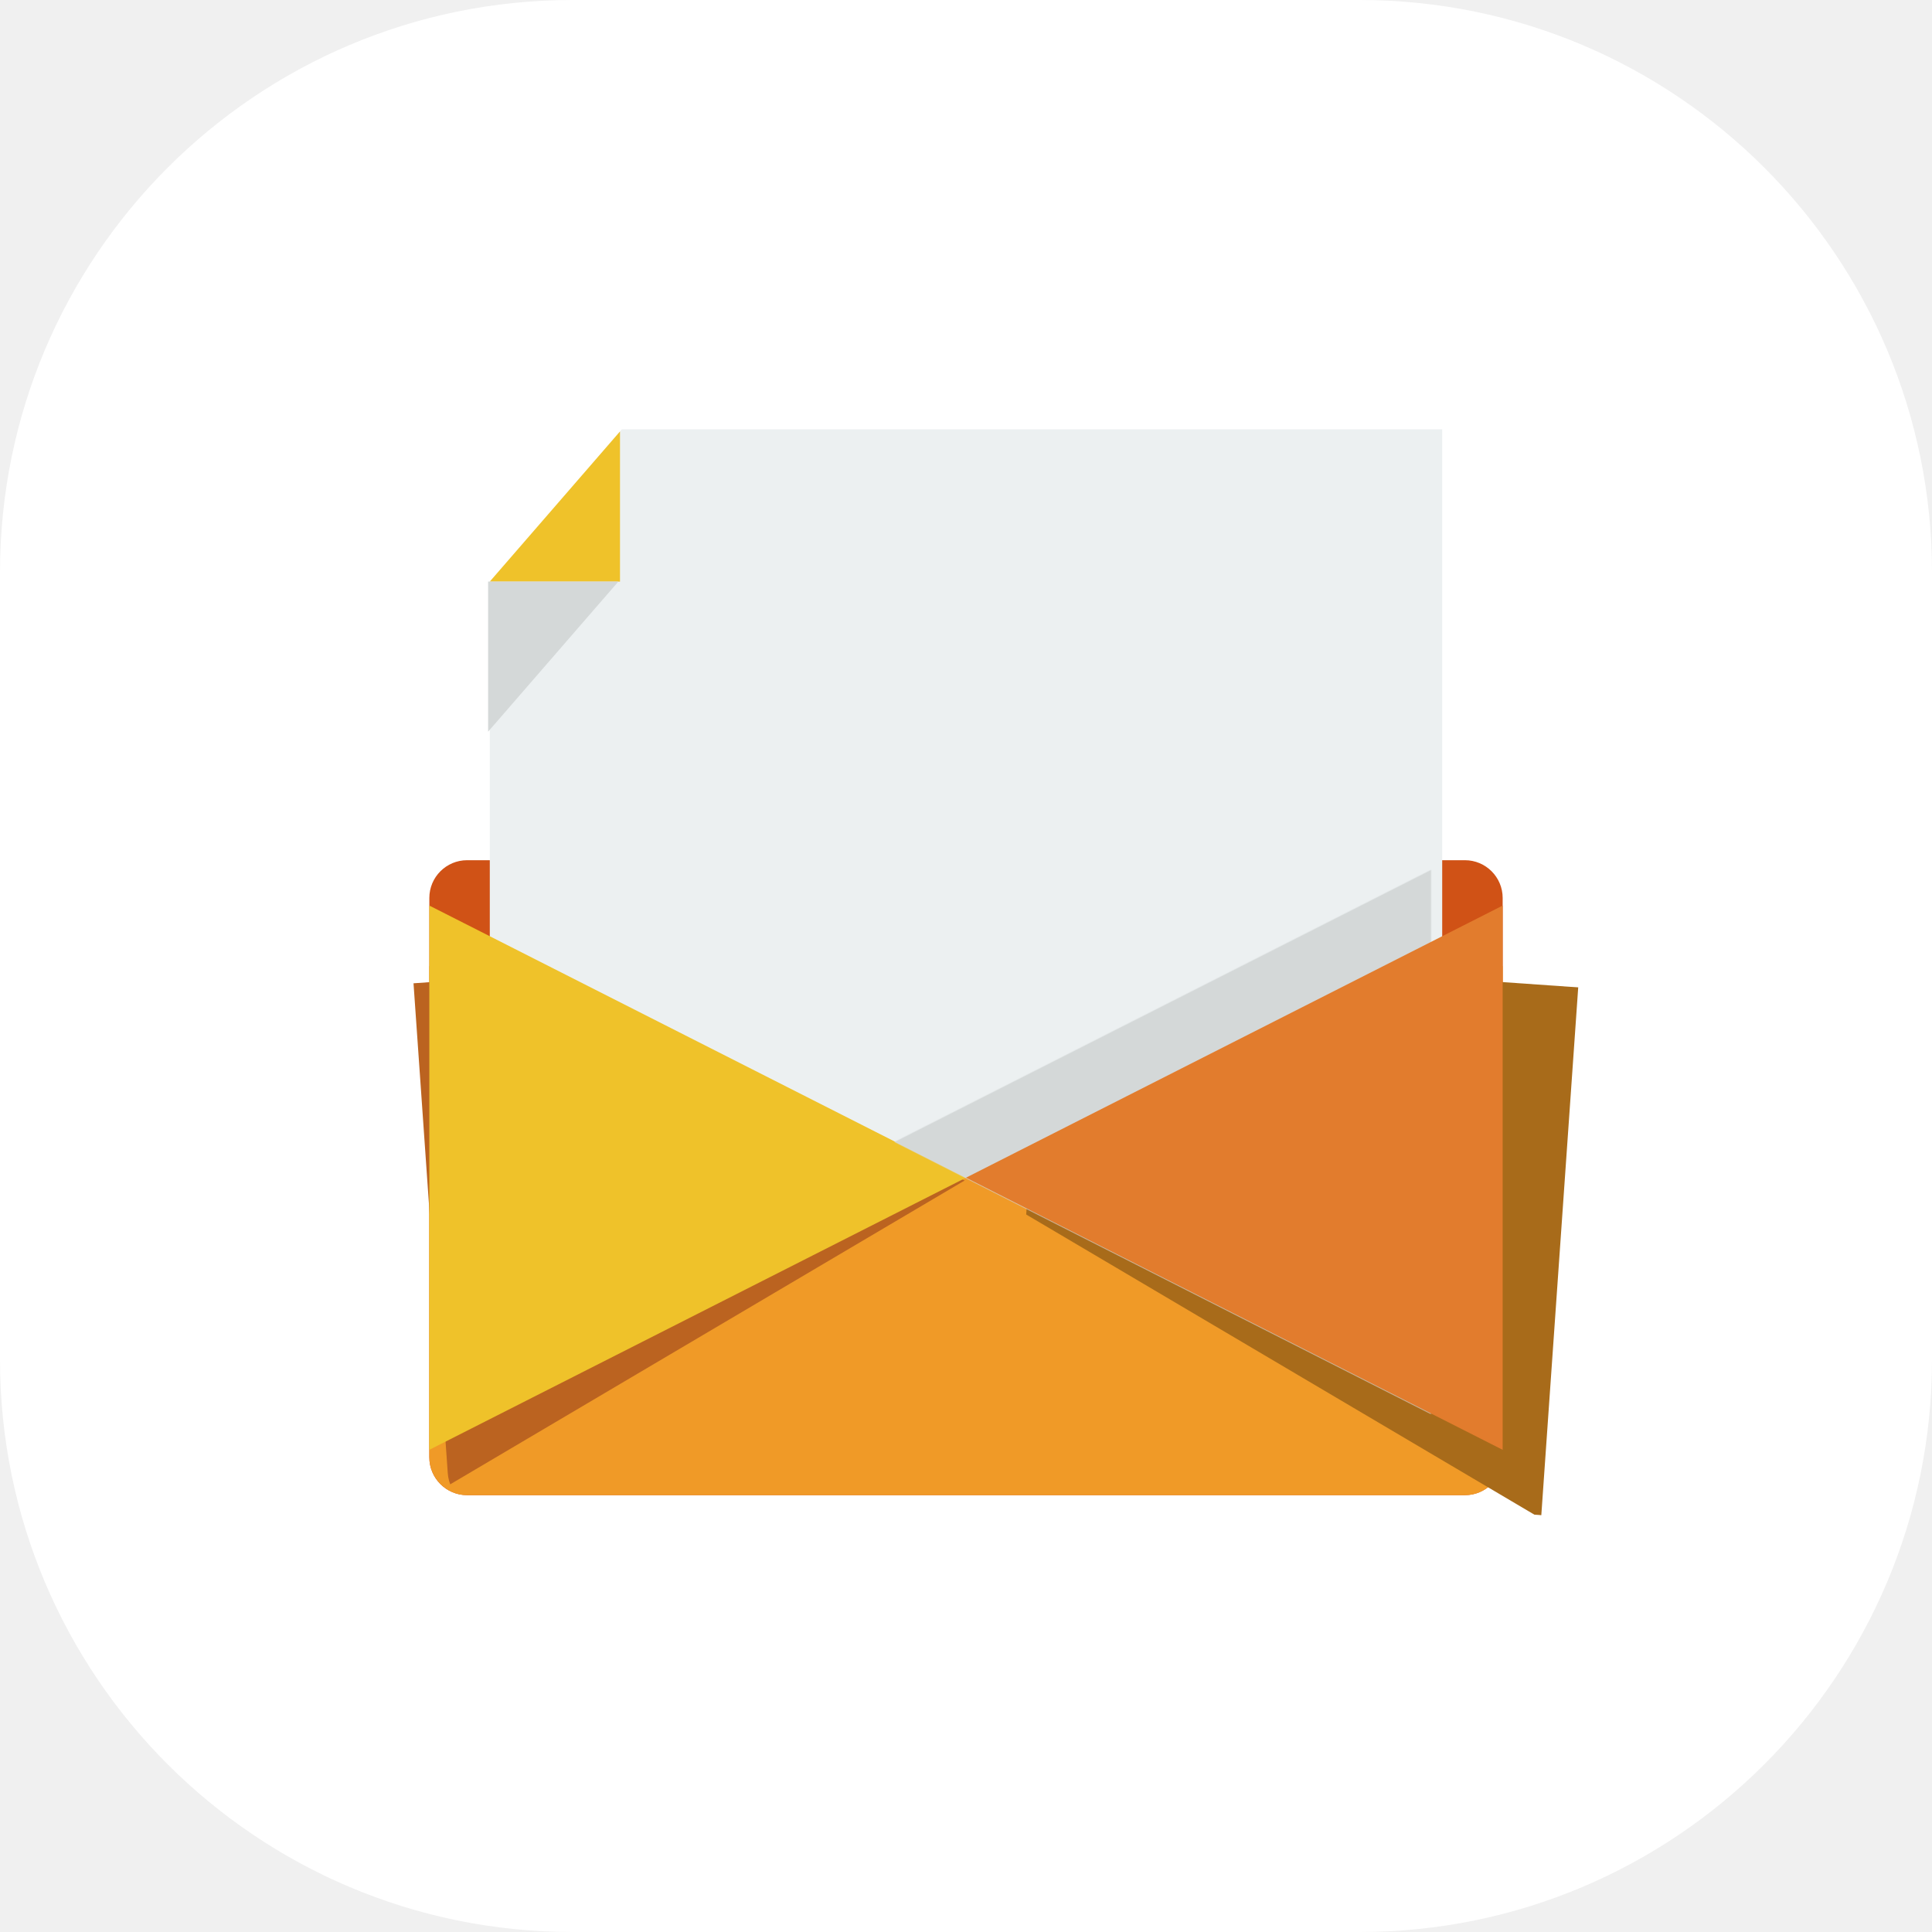
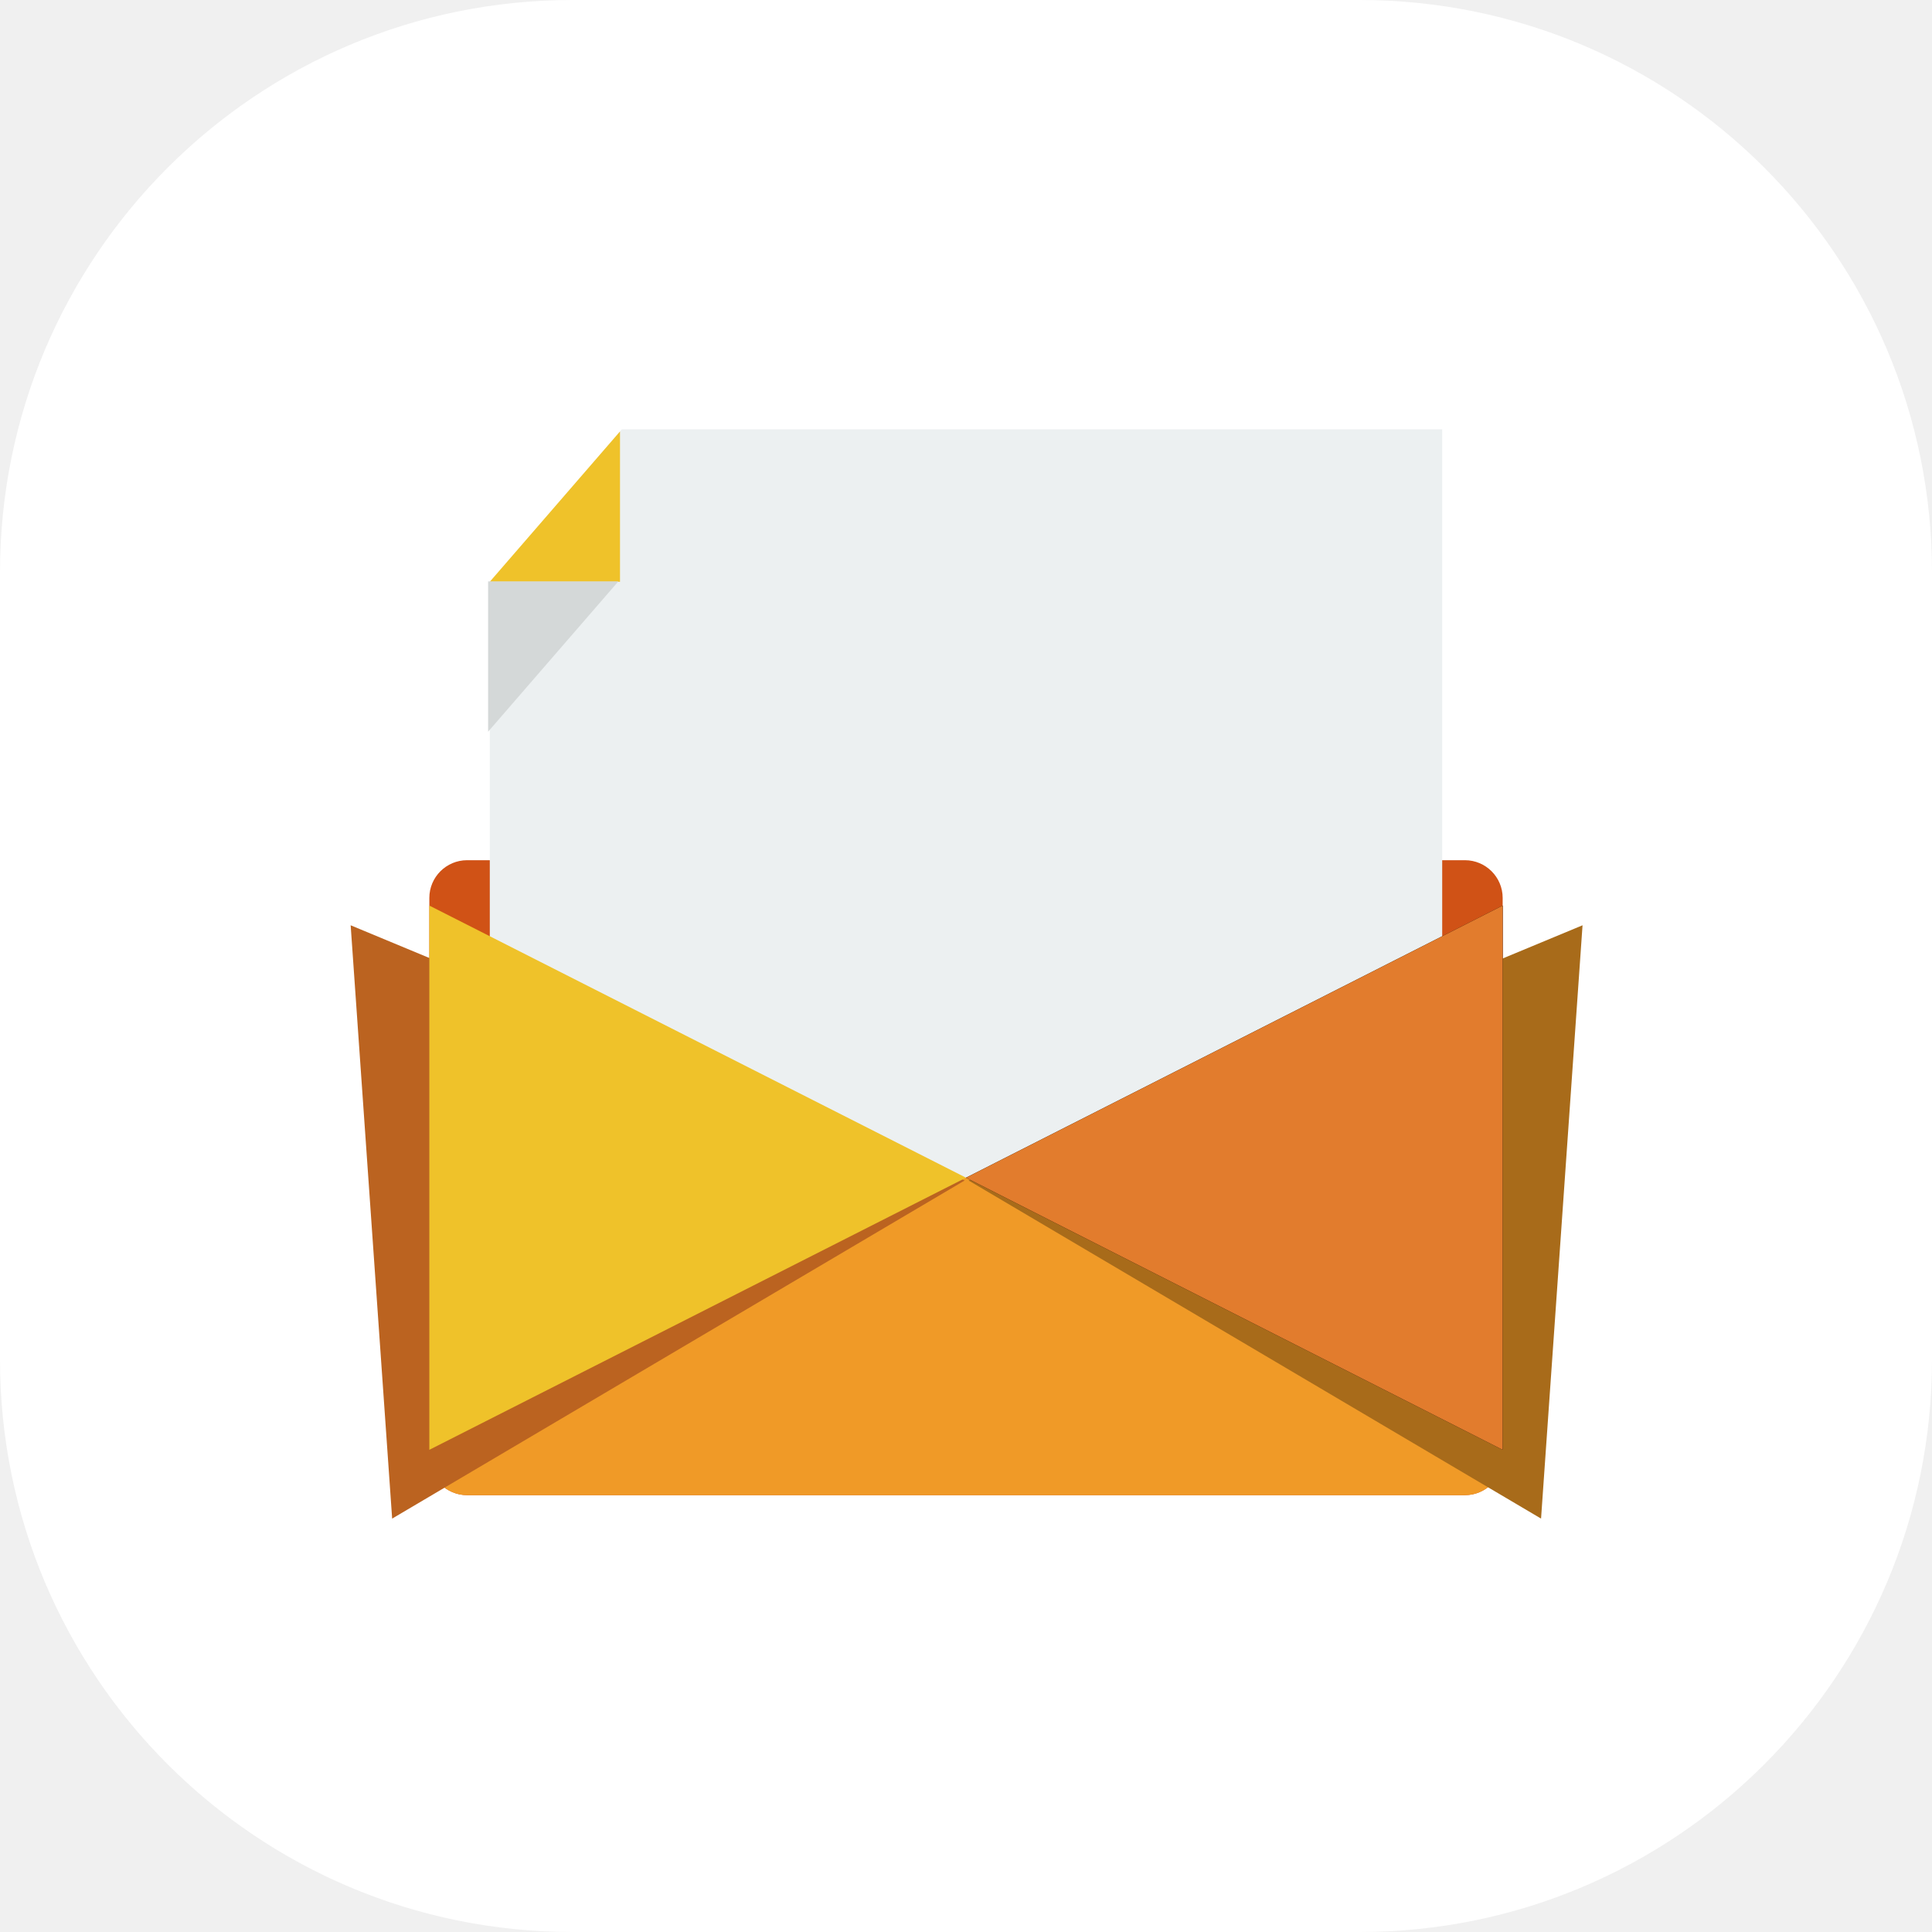
- <svg xmlns="http://www.w3.org/2000/svg" xmlns:xlink="http://www.w3.org/1999/xlink" width="54" height="54" viewBox="0 0 54 54">
-   <defs>
-     <path id="prefix__a" d="M0 15.002v13.725c0 .587.471 1.063 1.05 1.063h27.9c.58 0 1.05-.475 1.05-1.063V15.002H0z" />
-     <path id="prefix__d" d="M15 28.523L15 13.311 30 20.917z" />
-     <filter id="prefix__c" width="126.7%" height="119.7%" x="-6.7%" y="-13.1%" filterUnits="objectBoundingBox">
-       <feOffset dx="2" dy="-1" in="SourceAlpha" result="shadowOffsetOuter1" />
-       <feColorMatrix in="shadowOffsetOuter1" values="0 0 0 0 0.831 0 0 0 0 0.847 0 0 0 0 0.847 0 0 0 1 0" />
-     </filter>
-   </defs>
-   <g fill="none" fill-rule="evenodd">
-     <rect width="54" height="54" fill="#FFF" rx="16" />
-     <g transform="translate(12 12)">
-       <rect width="30" height="17.747" y="12.043" fill="#D05216" rx="1.056" />
-       <mask id="prefix__b" fill="#fff">
-         <use xlink:href="#prefix__a" />
-       </mask>
-       <use fill="#F09A27" xlink:href="#prefix__a" />
-       <path fill="#BB6320" d="M-1.639 29.886L-1.639 13.262 14.984 21.574z" mask="url(#prefix__b)" transform="rotate(-4 6.672 21.574)" />
-       <path fill="#A86B1A" d="M15.051 29.886L15.051 13.262 31.674 21.574z" mask="url(#prefix__b)" transform="scale(-1 1) rotate(-4 0 690.582)" />
-       <g>
-         <path fill="#ECF0F1" d="M3.689 0L0 4.299 0 20.917 26.62 20.917 26.62 0z" transform="translate(1.69)" />
-         <path fill="#EFC22A" d="M3.639 0.06L3.639 4.256 -0.001 4.256z" transform="translate(1.69)" />
-         <path fill="#D4D8D8" d="M3.639 4.315L3.639 8.511 -0.001 8.511z" transform="translate(1.69) rotate(180 1.796 6.383)" />
-       </g>
-       <path fill="#EFC22A" d="M0 28.523L0 13.311 15 20.917z" />
-       <g transform="matrix(-1 0 0 1 45 0)">
-         <use fill="#000" filter="url(#prefix__c)" xlink:href="#prefix__d" />
-         <use fill="#E27C2D" xlink:href="#prefix__d" />
-       </g>
-     </g>
-   </g>
+ <svg xmlns="http://www.w3.org/2000/svg" id="menu_noti" width="54" height="54" viewBox="0 0 54 54">
+   <rect id="Rectangle_1547" data-name="Rectangle 1547" width="54" height="54" rx="16" fill="#fff" />
+   <rect id="Rectangle_1548" data-name="Rectangle 1548" width="30" height="17.747" rx="1.056" transform="translate(12 24.043)" fill="#d05216" />
+   <path id="Path_933" data-name="Path 933" d="M0,15V28.727A1.057,1.057,0,0,0,1.05,29.79h27.9A1.056,1.056,0,0,0,30,28.727V15Z" transform="translate(12 12)" fill="#f09a27" />
+   <path id="Path_934" data-name="Path 934" d="M-1.639,29.886V13.262l16.623,8.312Z" transform="translate(10.511 12.518) rotate(-4)" fill="#bb6320" fill-rule="evenodd" />
+   <path id="Path_935" data-name="Path 935" d="M15.051-29.886v16.624l16.623-8.312Z" transform="translate(60.172 13.682) rotate(-176)" fill="#a86b1a" fill-rule="evenodd" />
+   <path id="Path_936" data-name="Path 936" d="M3.689,0,0,4.3V20.917H26.62V0Z" transform="translate(13.69 12)" fill="#ecf0f1" fill-rule="evenodd" />
+   <path id="Path_937" data-name="Path 937" d="M3.639.06v4.2H0Z" transform="translate(13.69 12)" fill="#efc22a" fill-rule="evenodd" />
+   <path id="Path_938" data-name="Path 938" d="M3.639,4.315v4.2H0Z" transform="translate(17.282 24.766) rotate(180)" fill="#d4d8d8" fill-rule="evenodd" />
+   <path id="Path_939" data-name="Path 939" d="M0,28.523V13.311l15,7.606Z" transform="translate(12 12)" fill="#efc22a" fill-rule="evenodd" />
+   <path id="Path_940" data-name="Path 940" d="M15-28.523v15.212l15-7.606Z" transform="translate(57 12) rotate(180)" />
+   <path id="Path_941" data-name="Path 941" d="M15-28.523v15.212l15-7.606Z" transform="translate(57 12) rotate(180)" fill="#e27c2d" />
</svg>
